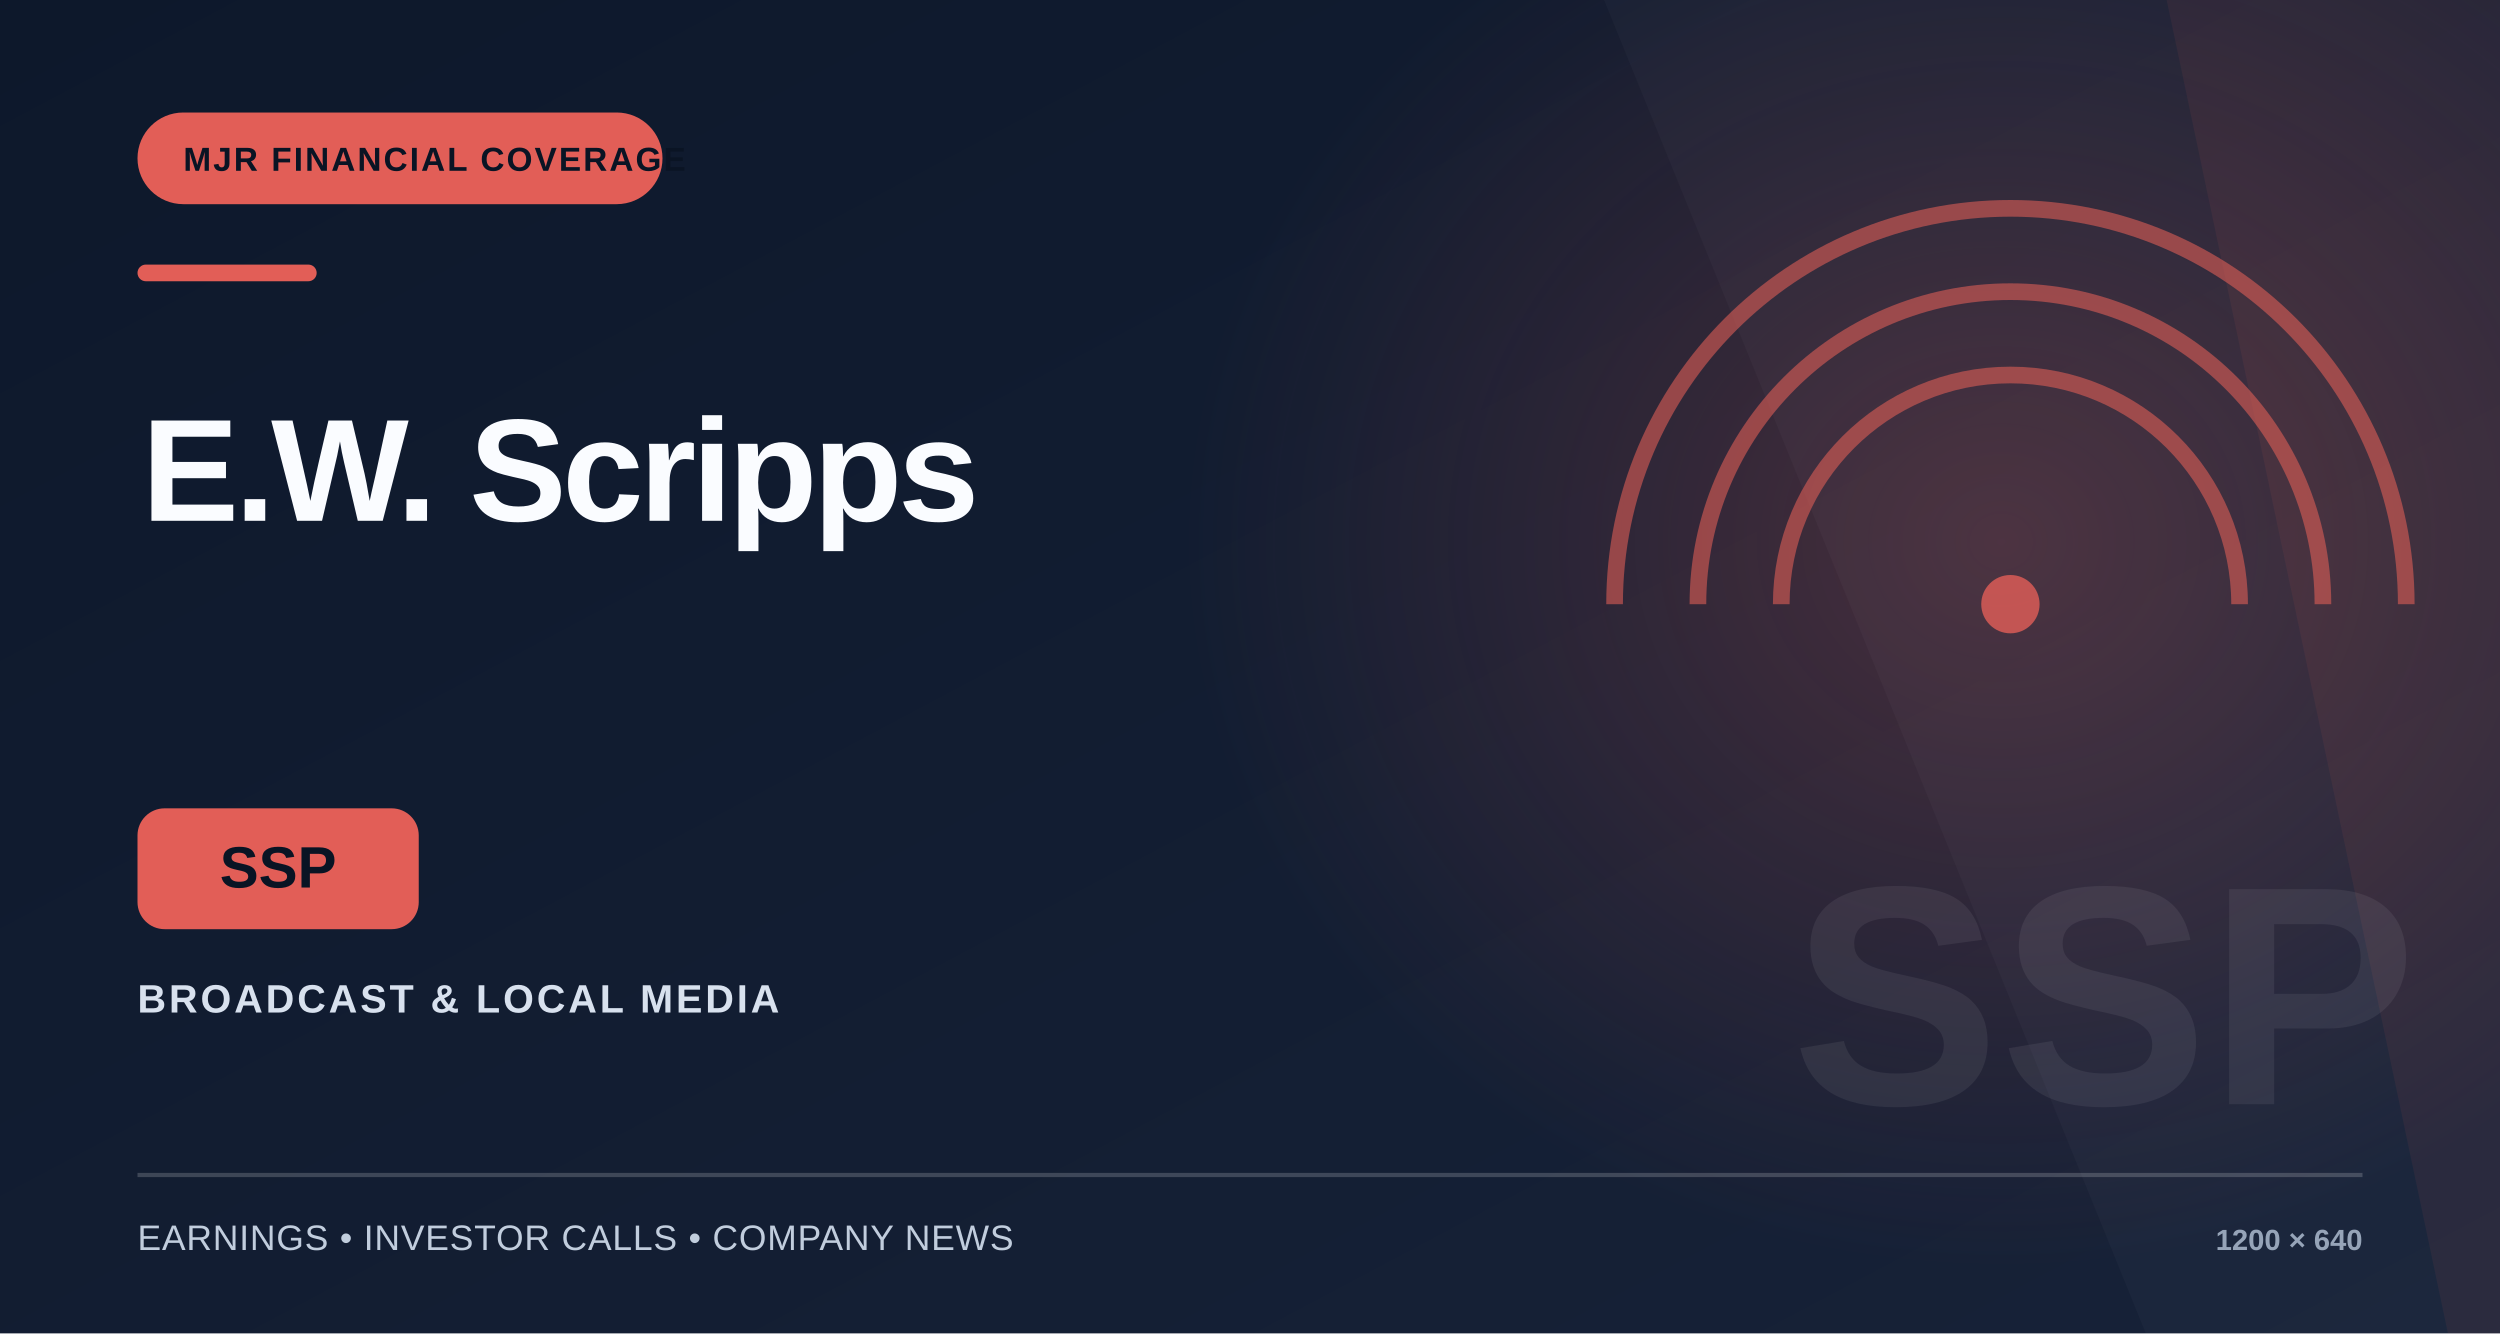
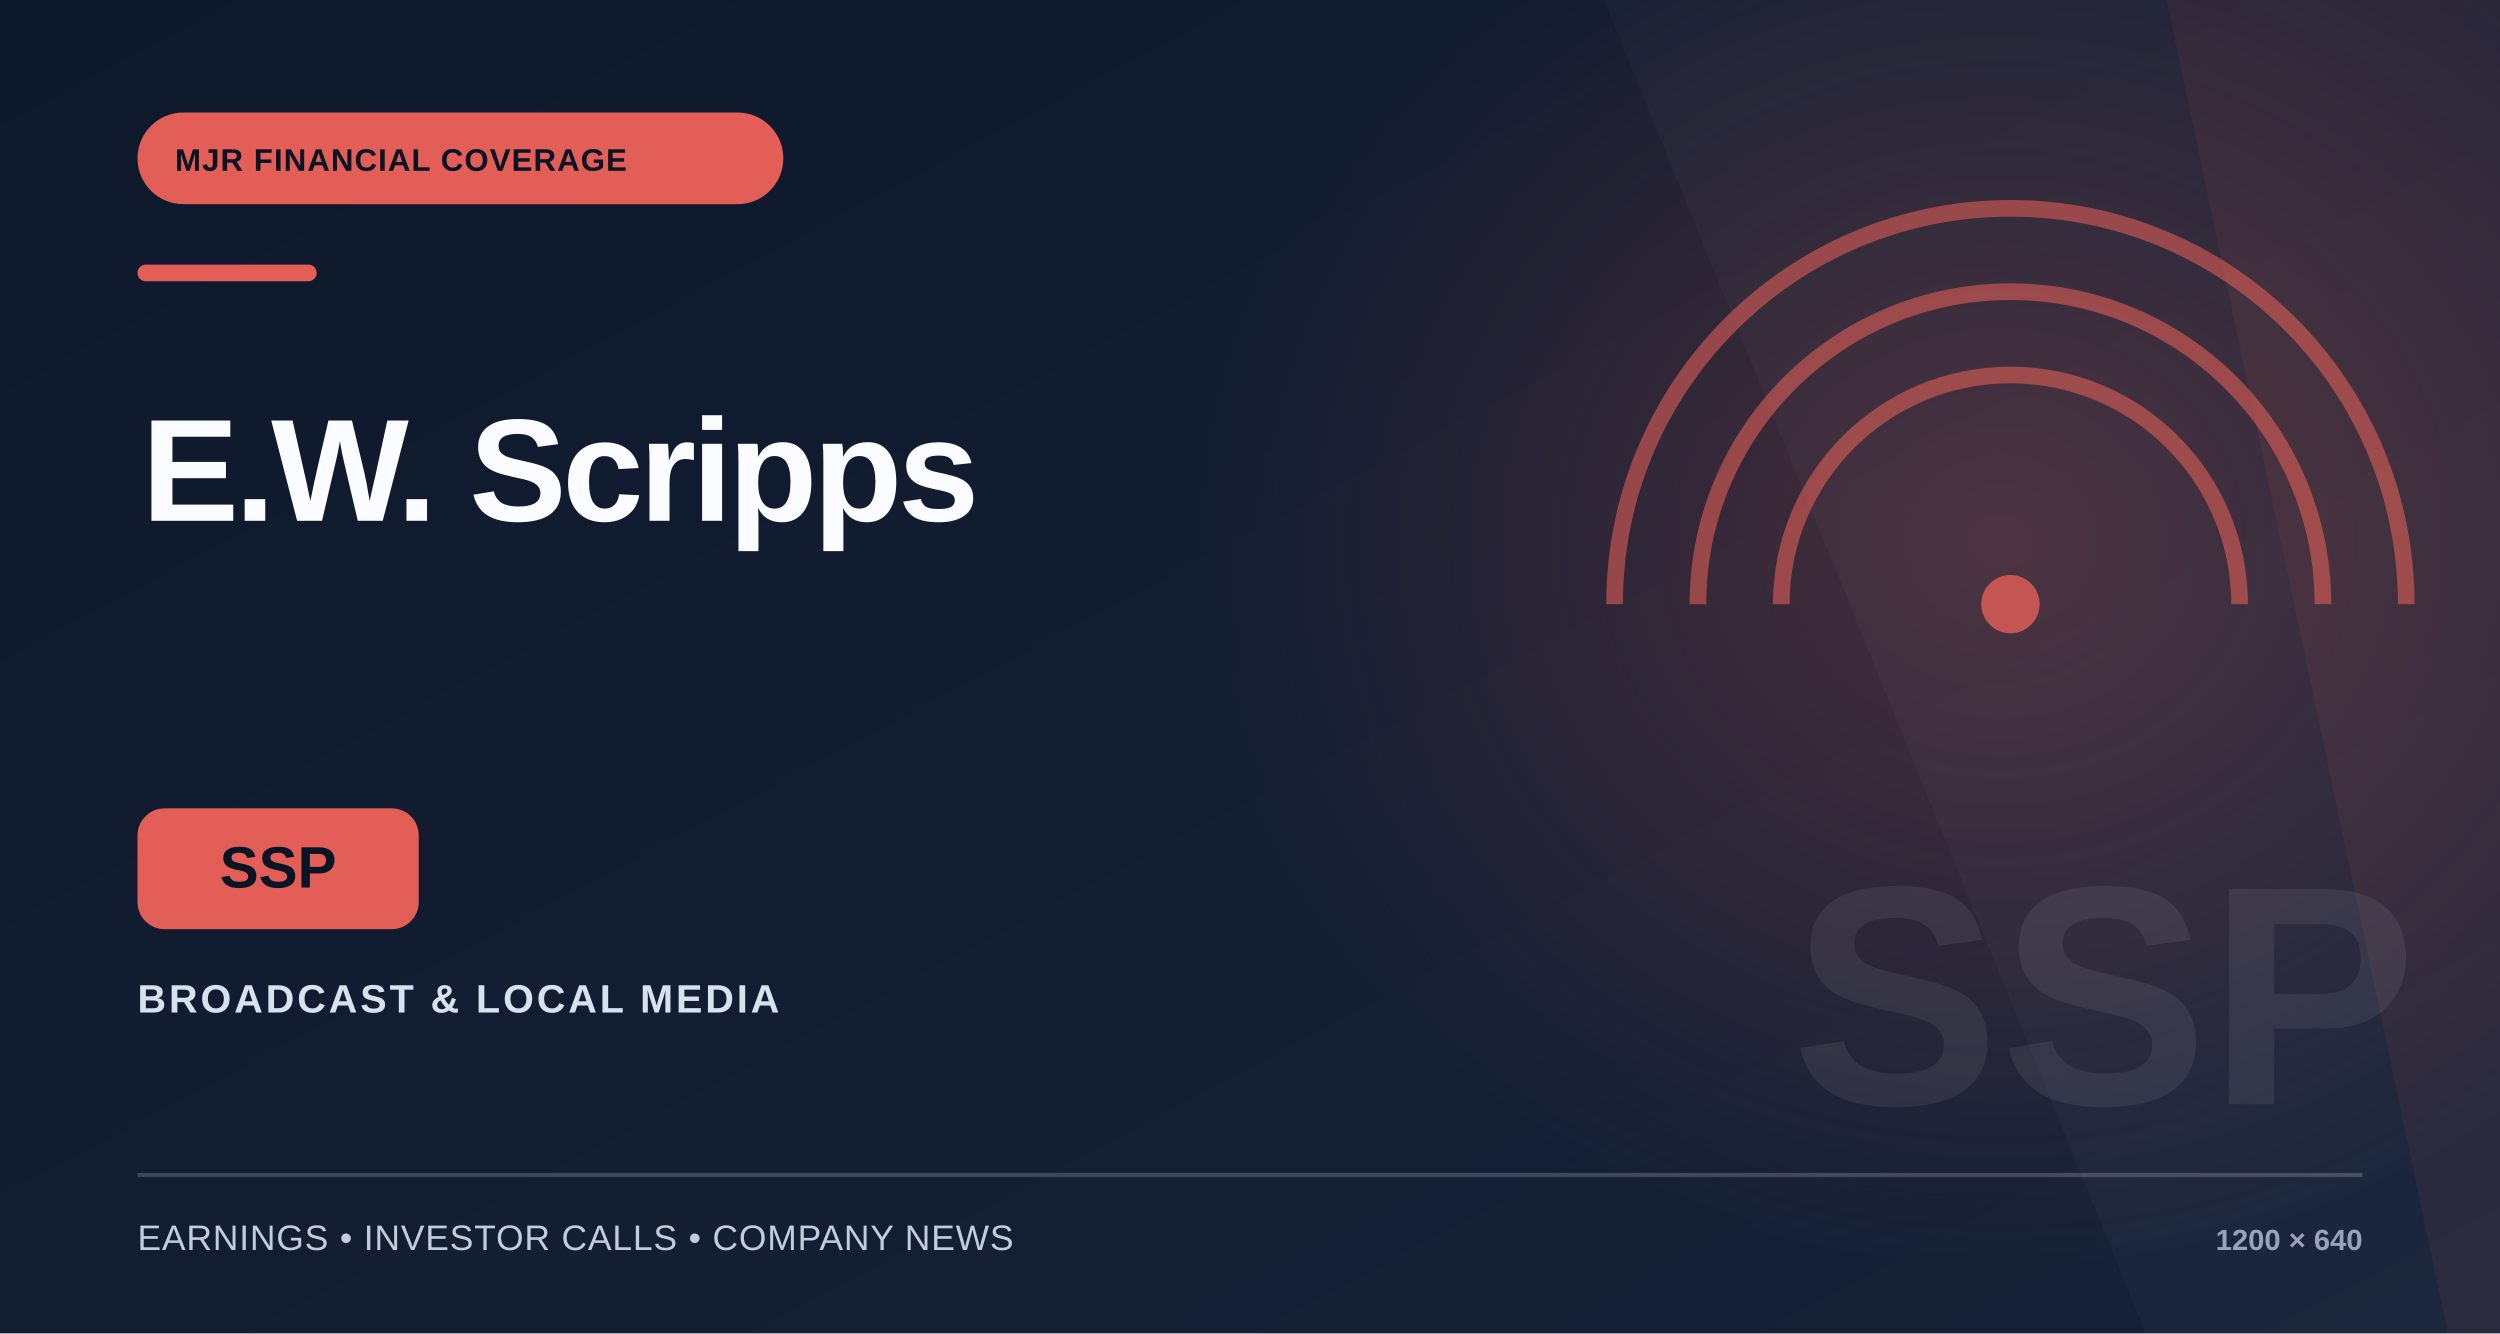
<svg xmlns="http://www.w3.org/2000/svg" width="1200" height="640" viewBox="0 0 1200 640" role="img" aria-labelledby="title desc">
  <defs>
    <linearGradient id="bg" x1="0" x2="1" y1="0" y2="1">
      <stop offset="0" stop-color="#0d182b" />
      <stop offset="1" stop-color="#172238" />
    </linearGradient>
    <radialGradient id="glow">
      <stop offset="0" stop-color="#E25E57" stop-opacity=".26" />
      <stop offset="1" stop-color="#E25E57" stop-opacity="0" />
    </radialGradient>
    <style>.title{font-family:Arial,Helvetica,sans-serif;font-weight:700;letter-spacing:-2px;fill:#fafcff}.label{font-family:Arial,Helvetica,sans-serif;font-weight:700}</style>
  </defs>
  <rect width="1200" height="640" fill="url(#bg)" />
  <ellipse cx="960" cy="260" rx="390" ry="350" fill="url(#glow)" />
  <path d="M770 0h430v640h-170z" fill="#fff" opacity=".025" />
  <path d="M1040 0h160v640h-25z" fill="#E25E57" opacity=".075" />
  <g fill="none" stroke="#E25E57" stroke-width="8" opacity=".58">
    <path d="M855 290a110 110 0 0 1 220 0" />
    <path d="M815 290a150 150 0 0 1 300 0" />
    <path d="M775 290a190 190 0 0 1 380 0" />
  </g>
  <circle cx="965" cy="290" r="14" fill="#E25E57" opacity=".8" />
  <text x="1160" y="530" text-anchor="end" class="label" font-size="150px" fill="#fff" opacity=".07">SSP</text>
-   <rect x="66" y="54" width="252" height="44" rx="22" fill="#E25E57" />
-   <text x="88" y="82" class="label" font-size="16px" letter-spacing="1" fill="#0a1424">MJR FINANCIAL COVERAGE</text>
+   <rect x="66" y="54" width="310" height="44" rx="22" fill="#E25E57" />
+   <text x="84" y="82" class="label" font-size="15px" letter-spacing=".5" fill="#0a1424">MJR FINANCIAL COVERAGE</text>
  <rect x="66" y="127" width="86" height="8" rx="4" fill="#E25E57" />
  <text x="68" y="250" class="title" font-size="70px">E.W. Scripps</text>
  <rect x="66" y="388" width="135" height="58" rx="13" fill="#E25E57" />
  <text x="133.5" y="426" text-anchor="middle" class="label" font-size="28px" fill="#091424">SSP</text>
  <text x="66" y="486" class="label" font-size="19px" letter-spacing="1.4" fill="#d8e1ee">BROADCAST &amp; LOCAL MEDIA</text>
  <path d="M66 564H1134" stroke="#fff" stroke-opacity=".18" stroke-width="2" />
  <text x="66" y="600" font-family="Arial,Helvetica,sans-serif" font-size="17px" letter-spacing=".4" fill="#c1cddd">EARNINGS  •  INVESTOR CALLS  •  COMPANY NEWS</text>
  <text x="1134" y="600" text-anchor="end" class="label" font-size="14px" fill="#96a4b8">1200 × 640</text>
</svg>
